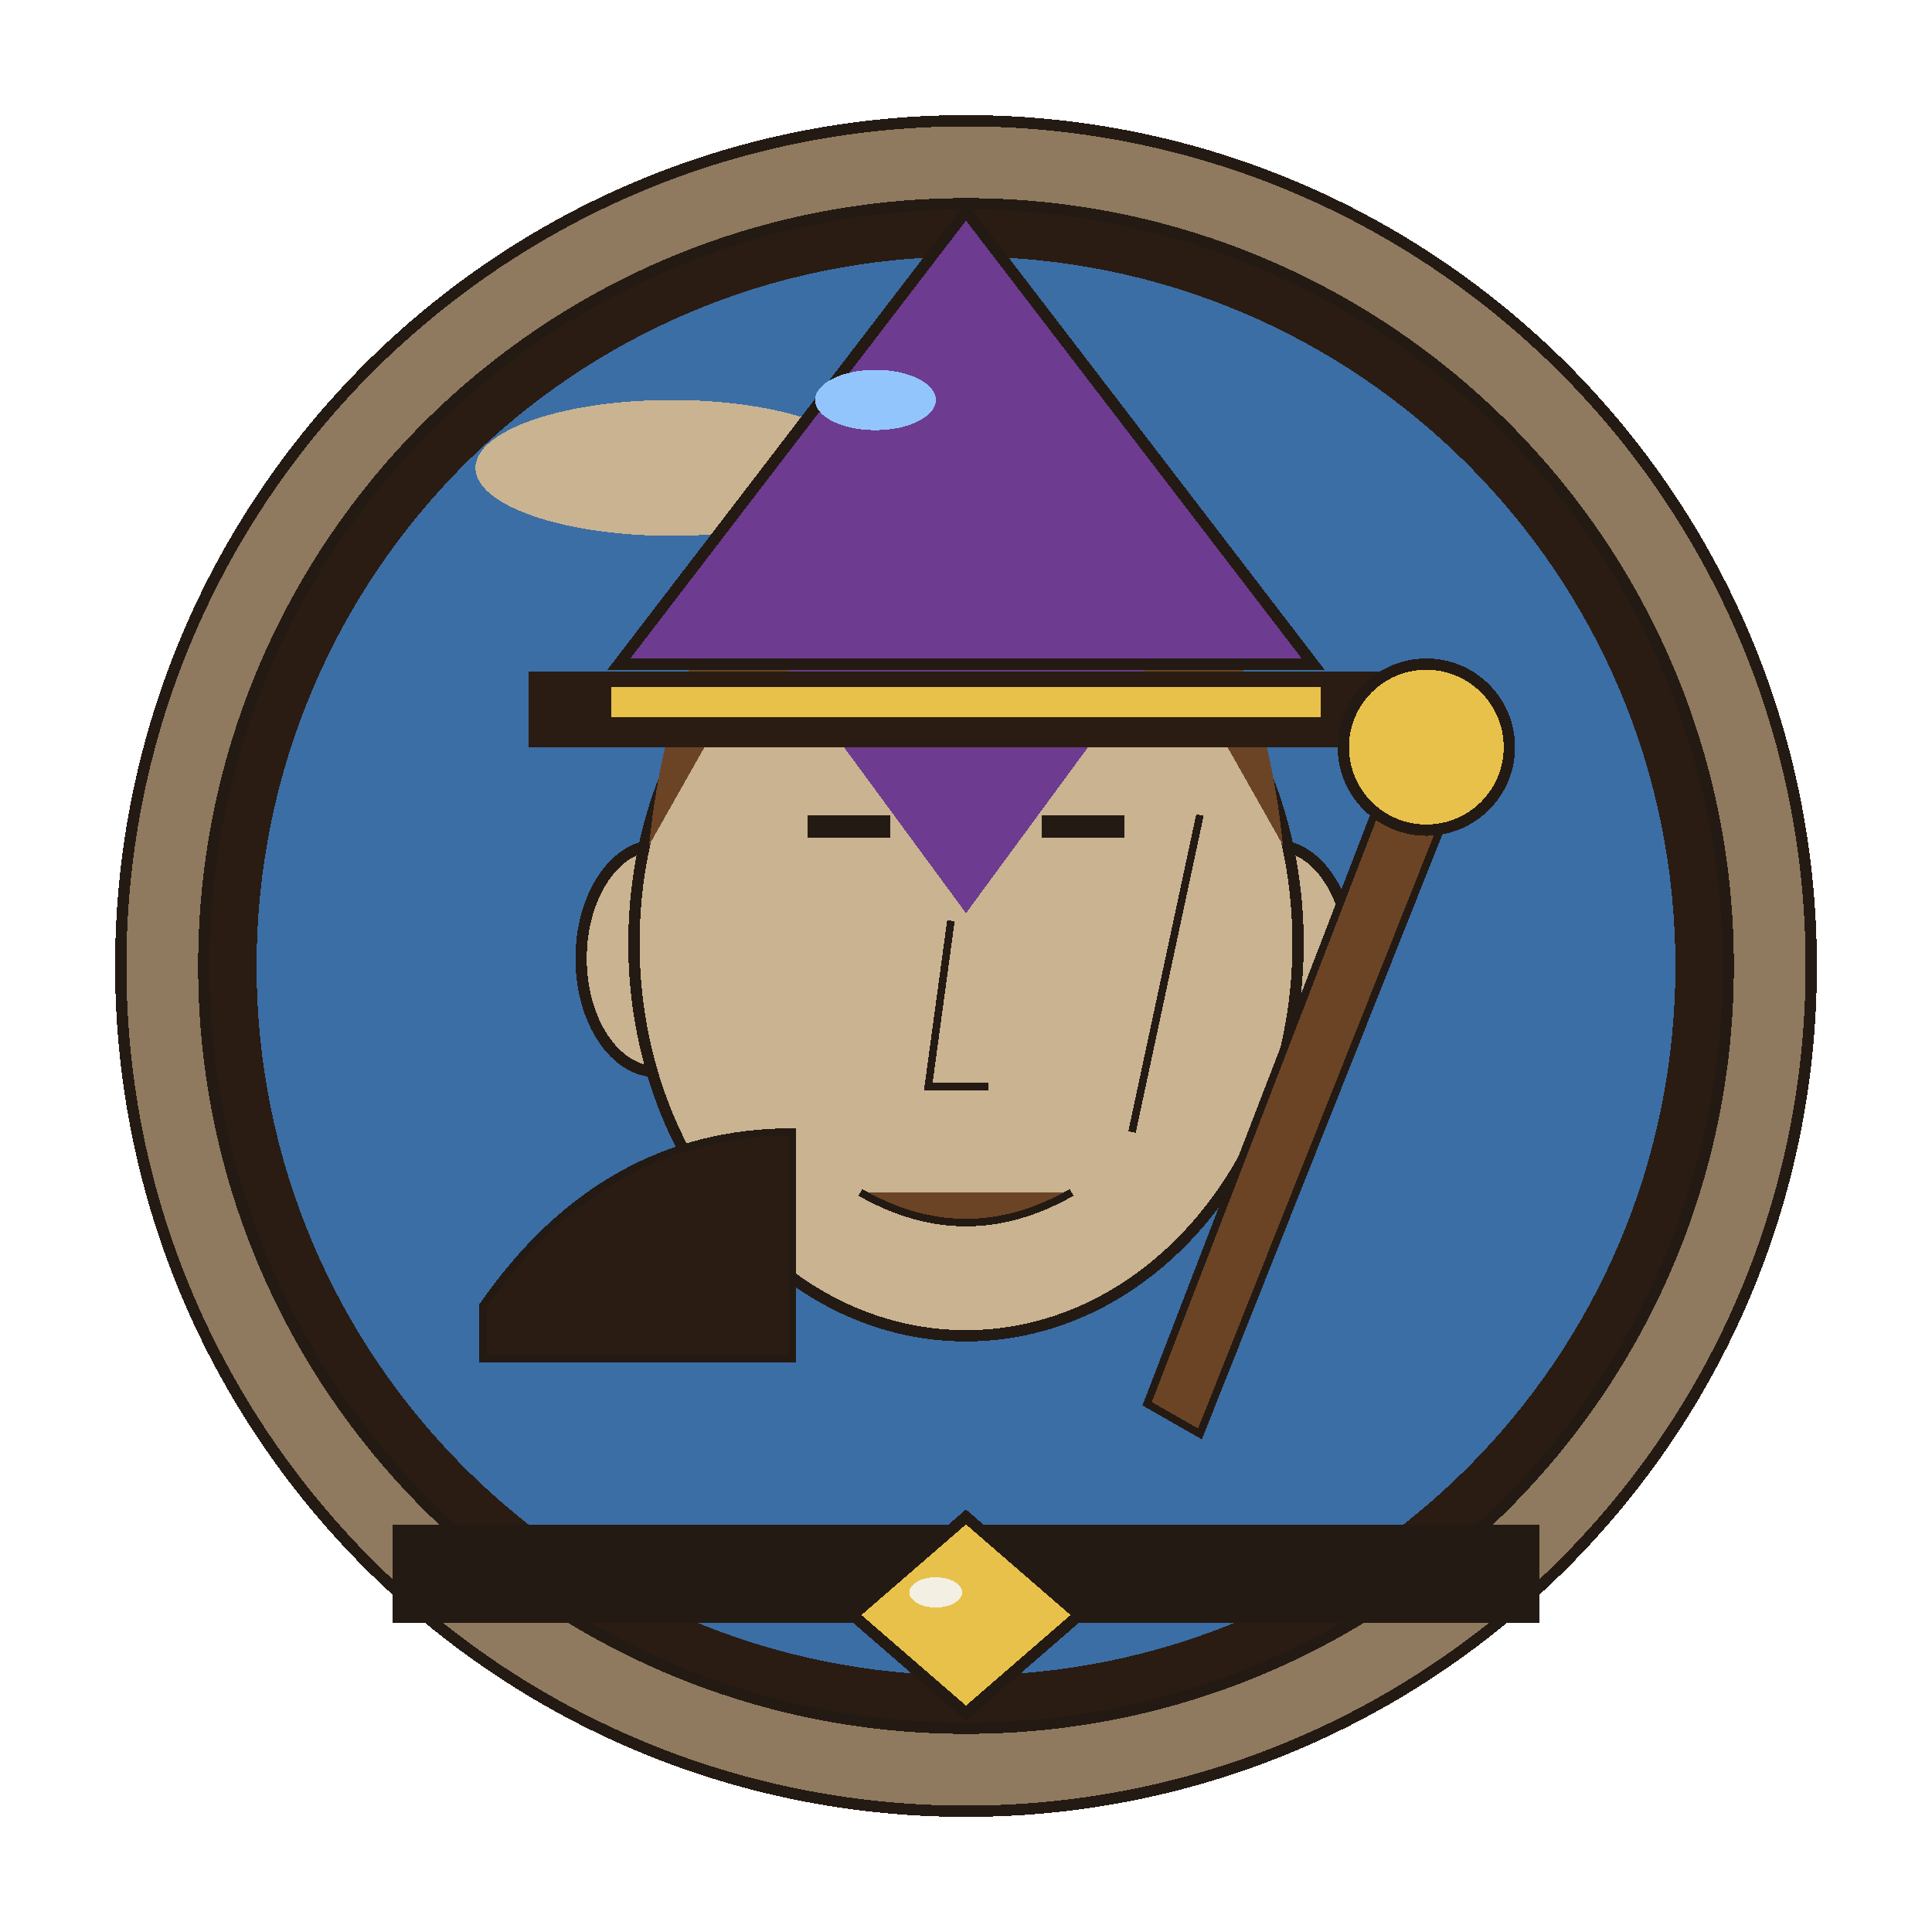
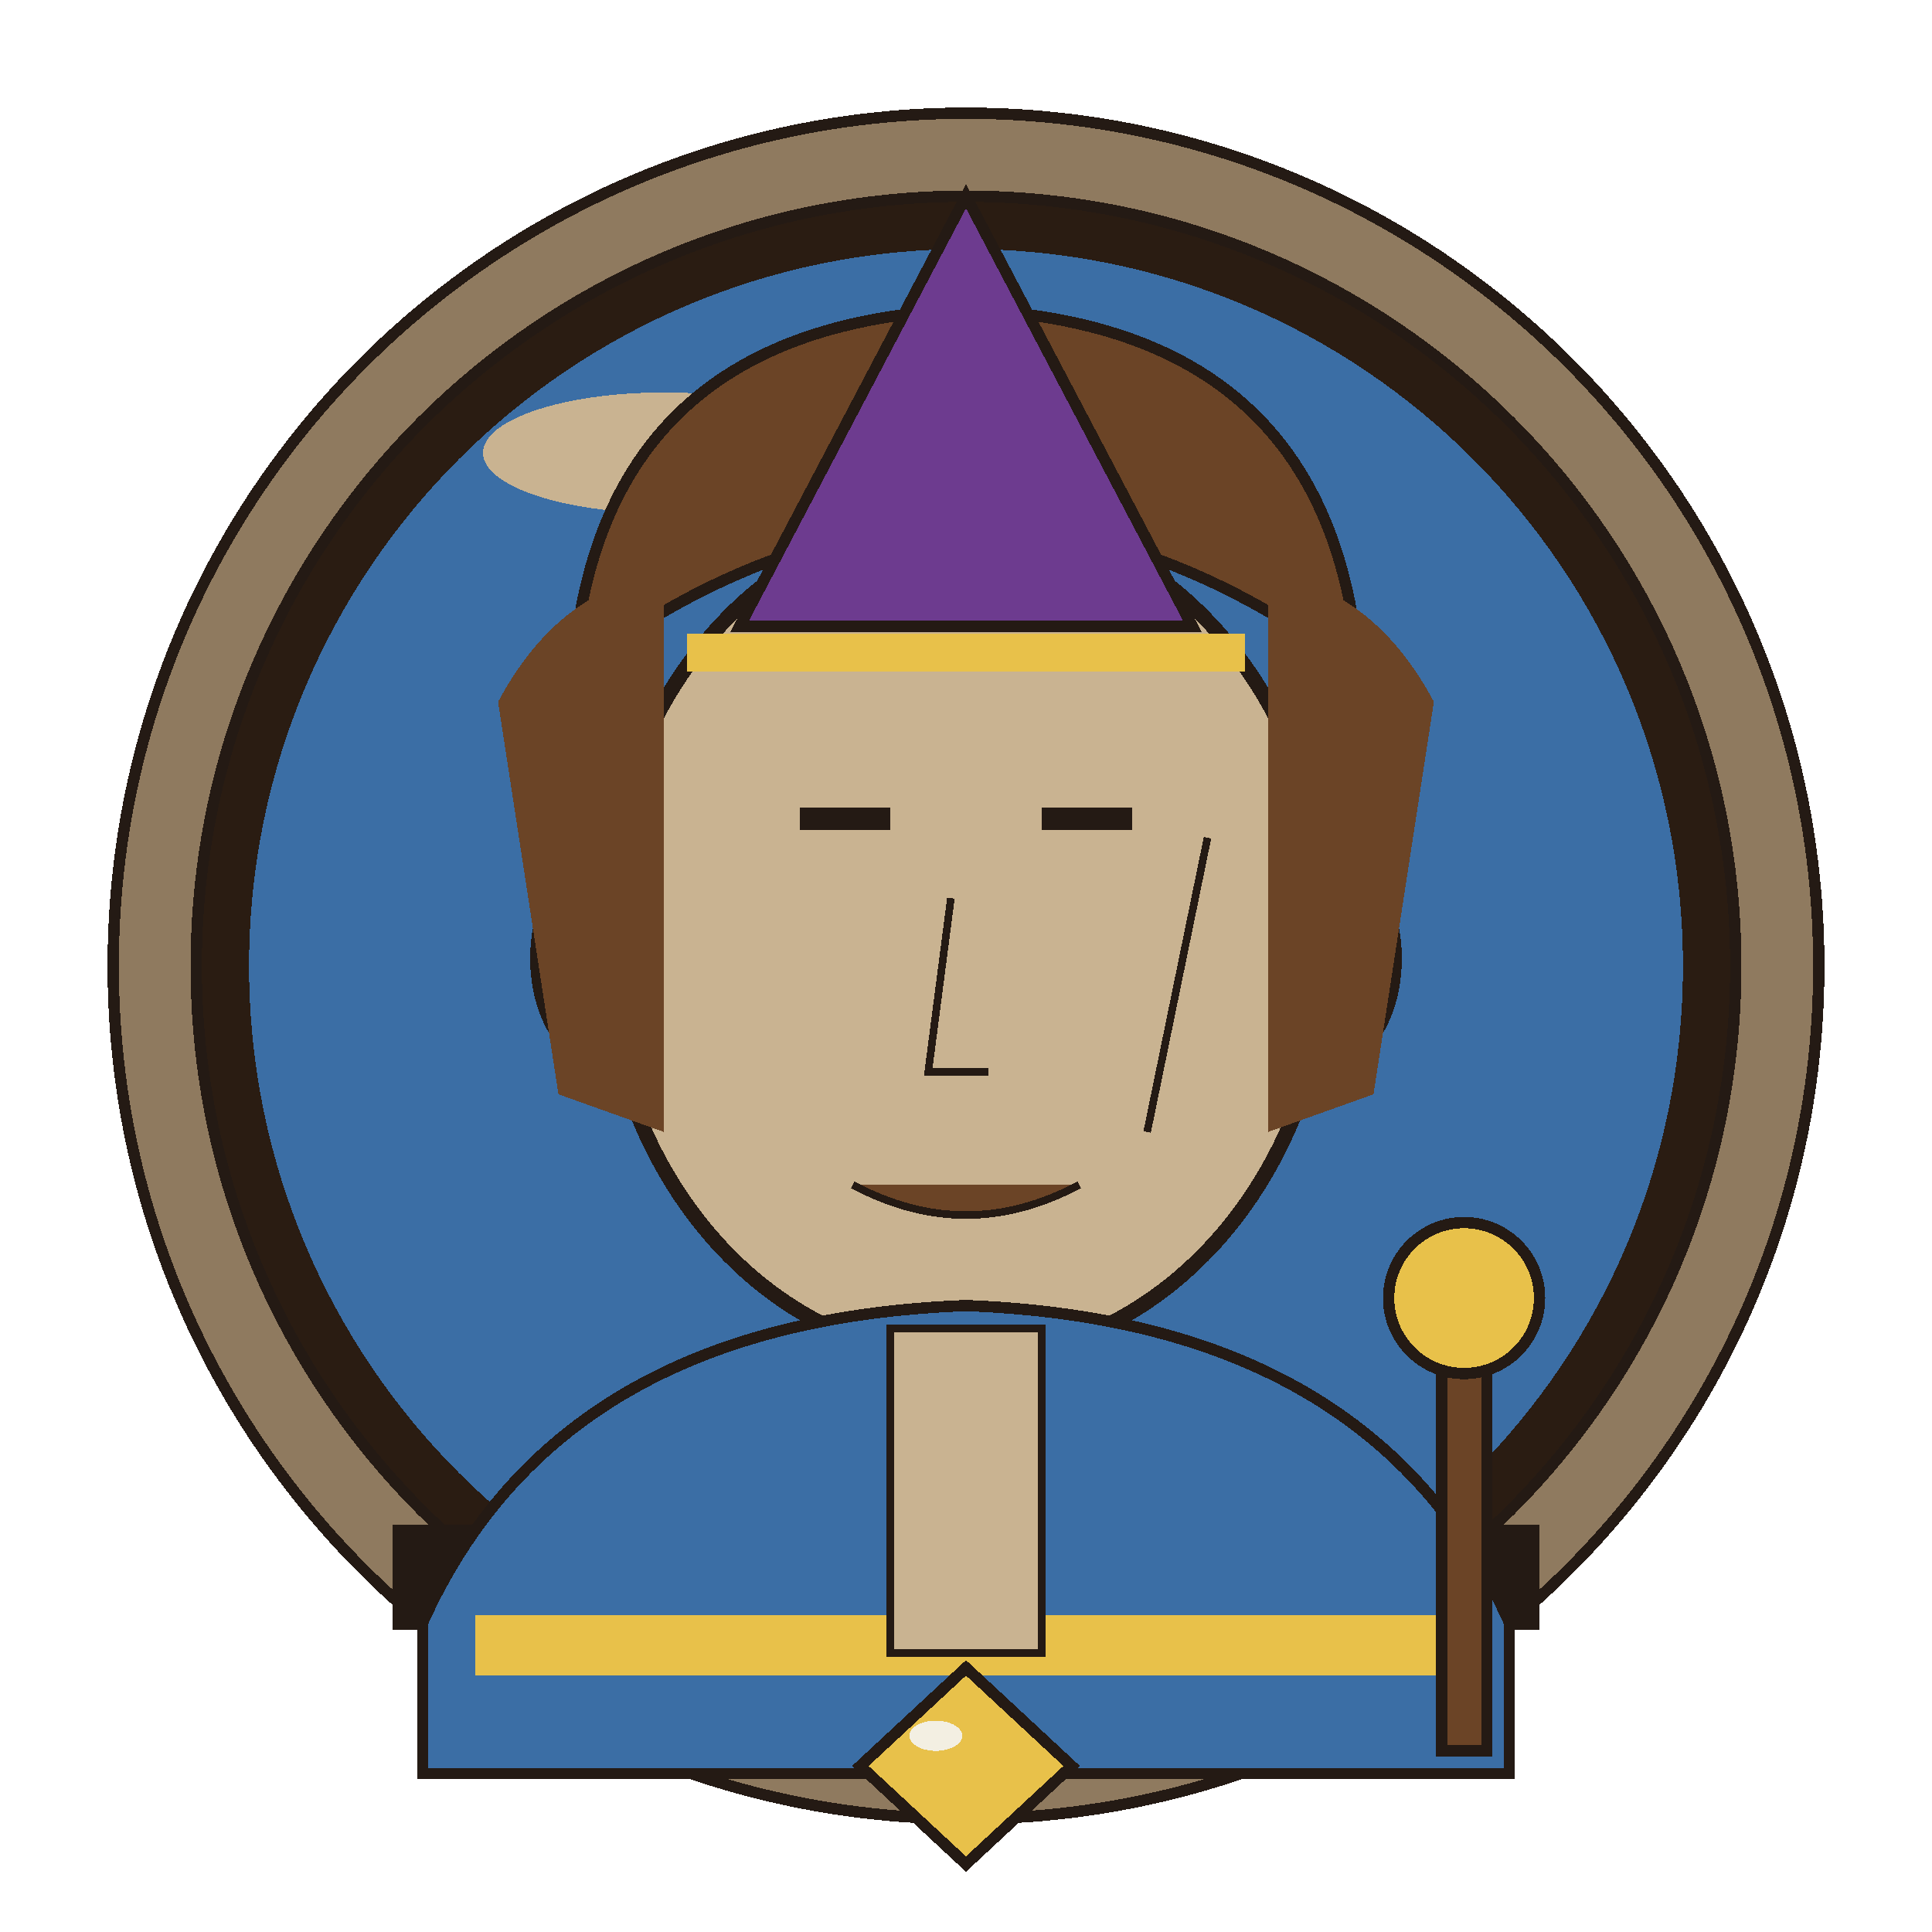
<svg xmlns="http://www.w3.org/2000/svg" viewBox="0 0 512 512" shape-rendering="crispEdges">
  <g id="medallion">
-     <ellipse cx="256" cy="256" rx="224" ry="224" fill="#8f7a5f" stroke="#241a14" stroke-width="3" />
-     <ellipse cx="256" cy="256" rx="202" ry="202" fill="#2a1c12" stroke="#241a14" stroke-width="3" />
-     <circle cx="256" cy="256" r="188" fill="#3b6ea5" stroke="none" />
-     <ellipse cx="178" cy="124" rx="52" ry="18" fill="#c9b391" stroke="none" />
-     <path d="M104 404 H408 V430 H104Z" fill="#241a14" stroke="none" />
+     <ellipse cx="256" cy="256" rx="226" ry="226" fill="#8f7a5f" stroke="#241a14" stroke-width="3" />
+     <ellipse cx="256" cy="256" rx="204" ry="204" fill="#2a1c12" stroke="#241a14" stroke-width="3" />
+     <ellipse cx="256" cy="256" rx="190" ry="190" fill="#3b6ea5" stroke="none" stroke-width="0" />
+     <ellipse cx="176" cy="120" rx="48" ry="16" fill="#c9b391" stroke="none" />
+     <path d="M104 404 H408 V432 H104Z" fill="#241a14" stroke="none" />
  </g>
  <g id="face">
-     <ellipse cx="174" cy="254" rx="20" ry="30" fill="#c9b391" stroke="#241a14" stroke-width="3" />
-     <ellipse cx="338" cy="254" rx="20" ry="30" fill="#c9b391" stroke="#241a14" stroke-width="3" />
-     <ellipse cx="256" cy="250" rx="88" ry="104" fill="#c9b391" stroke="#241a14" stroke-width="3" />
-     <path d="M214 216 H236 V222 H214Z" fill="#241a14" stroke="none" />
-     <path d="M276 216 H298 V222 H276Z" fill="#241a14" stroke="none" />
-     <path d="M252 244 L246 288 H262" fill="#c9b391" stroke="#241a14" stroke-width="2" stroke-linejoin="miter" />
-     <path d="M228 316 Q256 332 284 316" fill="#6b4426" stroke="#241a14" stroke-width="2" stroke-linejoin="miter" />
-     <ellipse cx="216" cy="274" rx="16" ry="10" fill="#c9b391" stroke="none" />
-     <path d="M318 216 L300 300" fill="#9a4028" stroke="#241a14" stroke-width="2" stroke-linejoin="miter" />
+     <ellipse cx="160" cy="254" rx="18" ry="28" fill="#c9b391" stroke="#241a14" stroke-width="3" />
+     <ellipse cx="352" cy="254" rx="18" ry="28" fill="#c9b391" stroke="#241a14" stroke-width="3" />
+     <ellipse id="faceOval" cx="256" cy="248" rx="96" ry="112" fill="#c9b391" stroke="#241a14" stroke-width="4" />
+     <path d="M212 214 H236 V220 H212Z" fill="#241a14" stroke="none" />
+     <path d="M276 214 H300 V220 H276Z" fill="#241a14" stroke="none" />
+     <path d="M252 238 L246 284 H262" fill="#c9b391" stroke="#241a14" stroke-width="2" stroke-linejoin="miter" />
+     <path d="M226 314 Q256 330 286 314" fill="#6b4426" stroke="#241a14" stroke-width="2" stroke-linejoin="miter" />
+     <ellipse cx="208" cy="272" rx="15" ry="9" fill="#c9b391" stroke="none" />
+     <path d="M320 222 L304 300" fill="#9a4028" stroke="#241a14" stroke-width="2" stroke-linejoin="miter" />
  </g>
  <g id="hair">
-     <path d="M172 224 Q182 128 256 124 Q330 128 340 224 L314 178 H198Z" fill="#6b4426" stroke="none" />
-     <path d="M206 174 H306 L256 242Z" fill="#6d3b8f" stroke="none" />
+     <path d="M152 176 Q160 86 256 82 Q352 86 360 176 L336 162 Q256 116 176 162Z" fill="#6b4426" stroke="#241a14" stroke-width="3" stroke-linejoin="miter" />
+     <path d="M196 166 L256 52 L316 166Z" fill="#6d3b8f" stroke="#241a14" stroke-width="3" stroke-linejoin="miter" />
+     <path d="M182 168 H330 V178 H182Z" fill="#e8c14a" stroke="none" />
+     <path d="M132 186 Q148 156 176 152 L176 300 L148 290Z" fill="#6b4426" stroke="none" />
+     <path d="M380 186 Q364 156 336 152 L336 300 L364 290Z" fill="#6b4426" stroke="none" />
+     <path d="M240 170 H272 V178 H240Z" fill="#e8c14a" stroke="none" />
  </g>
  <g id="gear">
-     <path d="M164 176 L256 56 L348 176Z" fill="#6d3b8f" stroke="#241a14" stroke-width="3" stroke-linejoin="miter" />
-     <path d="M140 178 H372 V198 H140Z" fill="#2a1c12" stroke="none" />
-     <path d="M162 182 H350 V190 H162Z" fill="#e8c14a" stroke="none" />
-     <path d="M368 206 L384 214 L318 380 L304 372Z" fill="#6b4426" stroke="#241a14" stroke-width="2" stroke-linejoin="miter" />
-     <ellipse cx="378" cy="198" rx="22" ry="22" fill="#e8c14a" stroke="#241a14" stroke-width="3" />
-     <path d="M128 346 Q160 300 210 300 L210 360 H128Z" fill="#2a1c12" stroke="#241a14" stroke-width="2" stroke-linejoin="miter" />
-     <ellipse cx="232" cy="106" rx="16" ry="8" fill="#93c5fd" stroke="none" />
+     <path d="M112 430 Q148 350 256 346 Q364 350 400 430 L400 470 H112Z" fill="#3b6ea5" stroke="#241a14" stroke-width="3" stroke-linejoin="miter" />
+     <path d="M126 428 H386 V444 H126Z" fill="#e8c14a" stroke="none" />
+     <path d="M236 352 H276 V438 H236Z" fill="#c9b391" stroke="#241a14" stroke-width="2" stroke-linejoin="miter" />
+     <path d="M382 358 L394 358 L394 464 L382 464Z" fill="#6b4426" stroke="#241a14" stroke-width="3" stroke-linejoin="miter" />
+     <ellipse cx="388" cy="344" rx="20" ry="20" fill="#e8c14a" stroke="#241a14" stroke-width="3" />
  </g>
  <g id="status">
-     <path d="M256 402 L286 428 L256 454 L226 428Z" fill="#e8c14a" stroke="#241a14" stroke-width="3" />
-     <ellipse cx="248" cy="422" rx="7" ry="4" fill="#f3efe2" stroke="none" />
+     <path d="M256 442 L284 468 L256 494 L228 468Z" fill="#e8c14a" stroke="#241a14" stroke-width="3" />
+     <ellipse cx="248" cy="460" rx="7" ry="4" fill="#f3efe2" stroke="none" />
  </g>
</svg>
